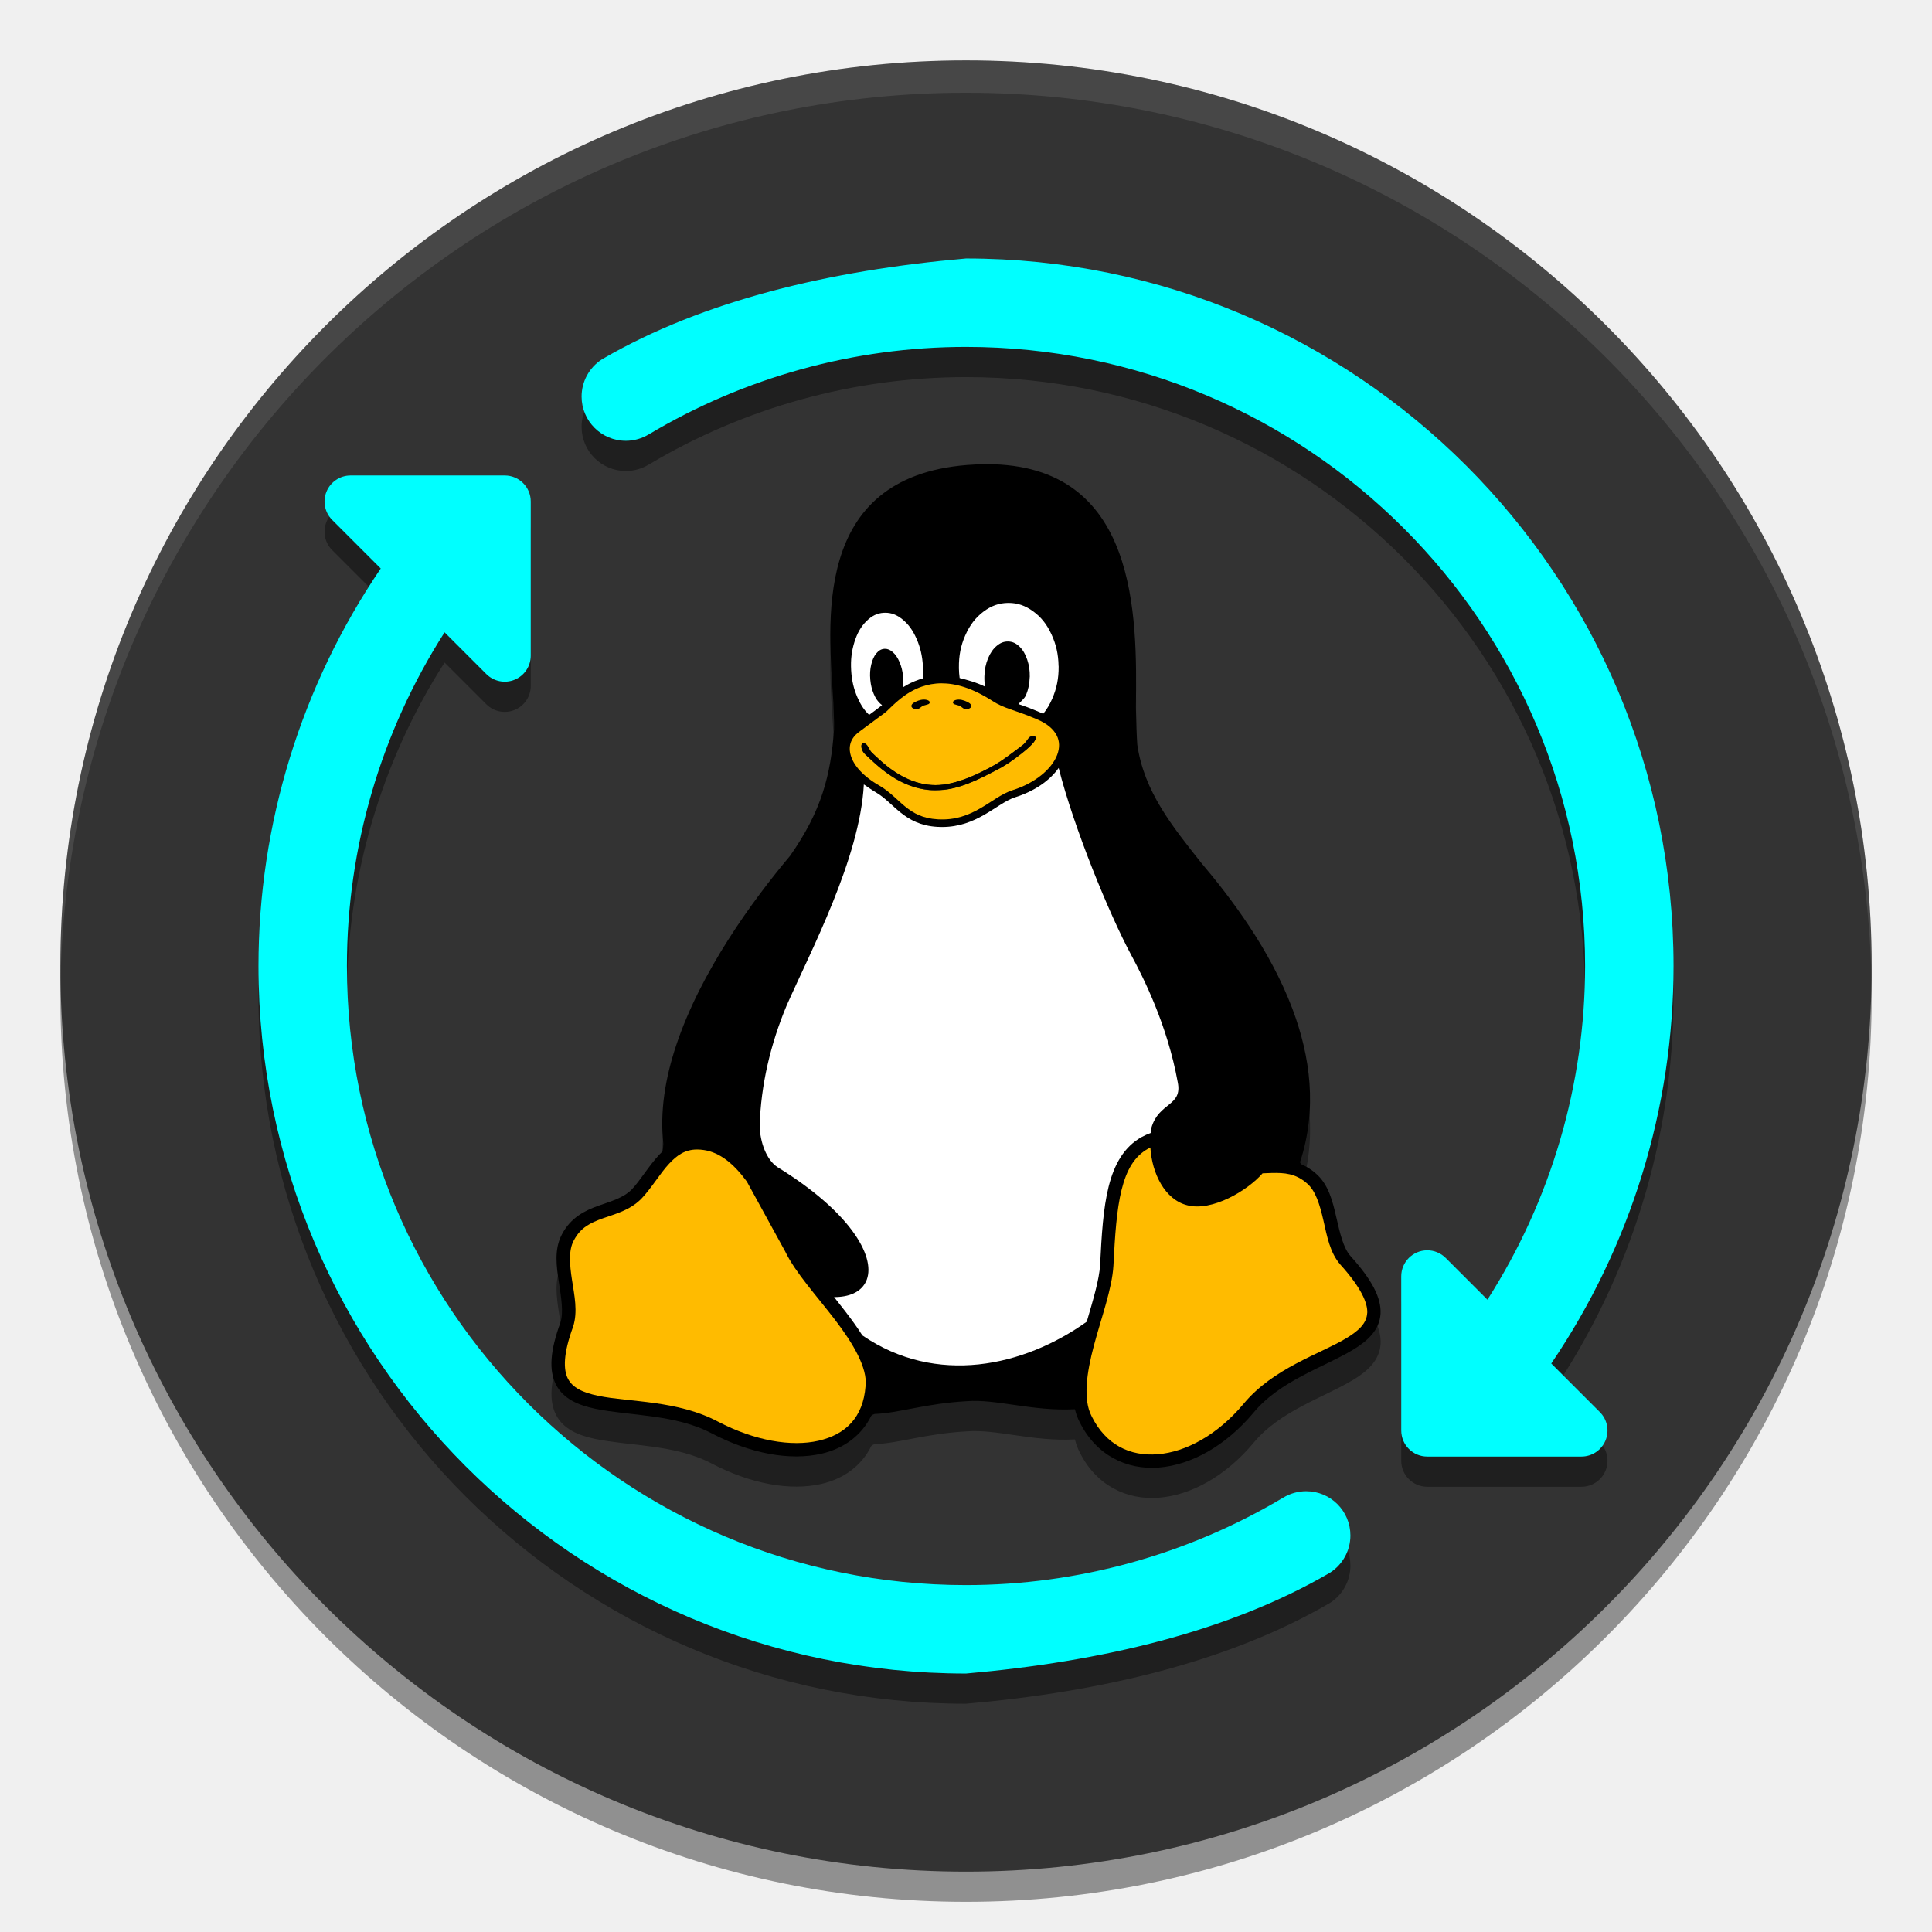
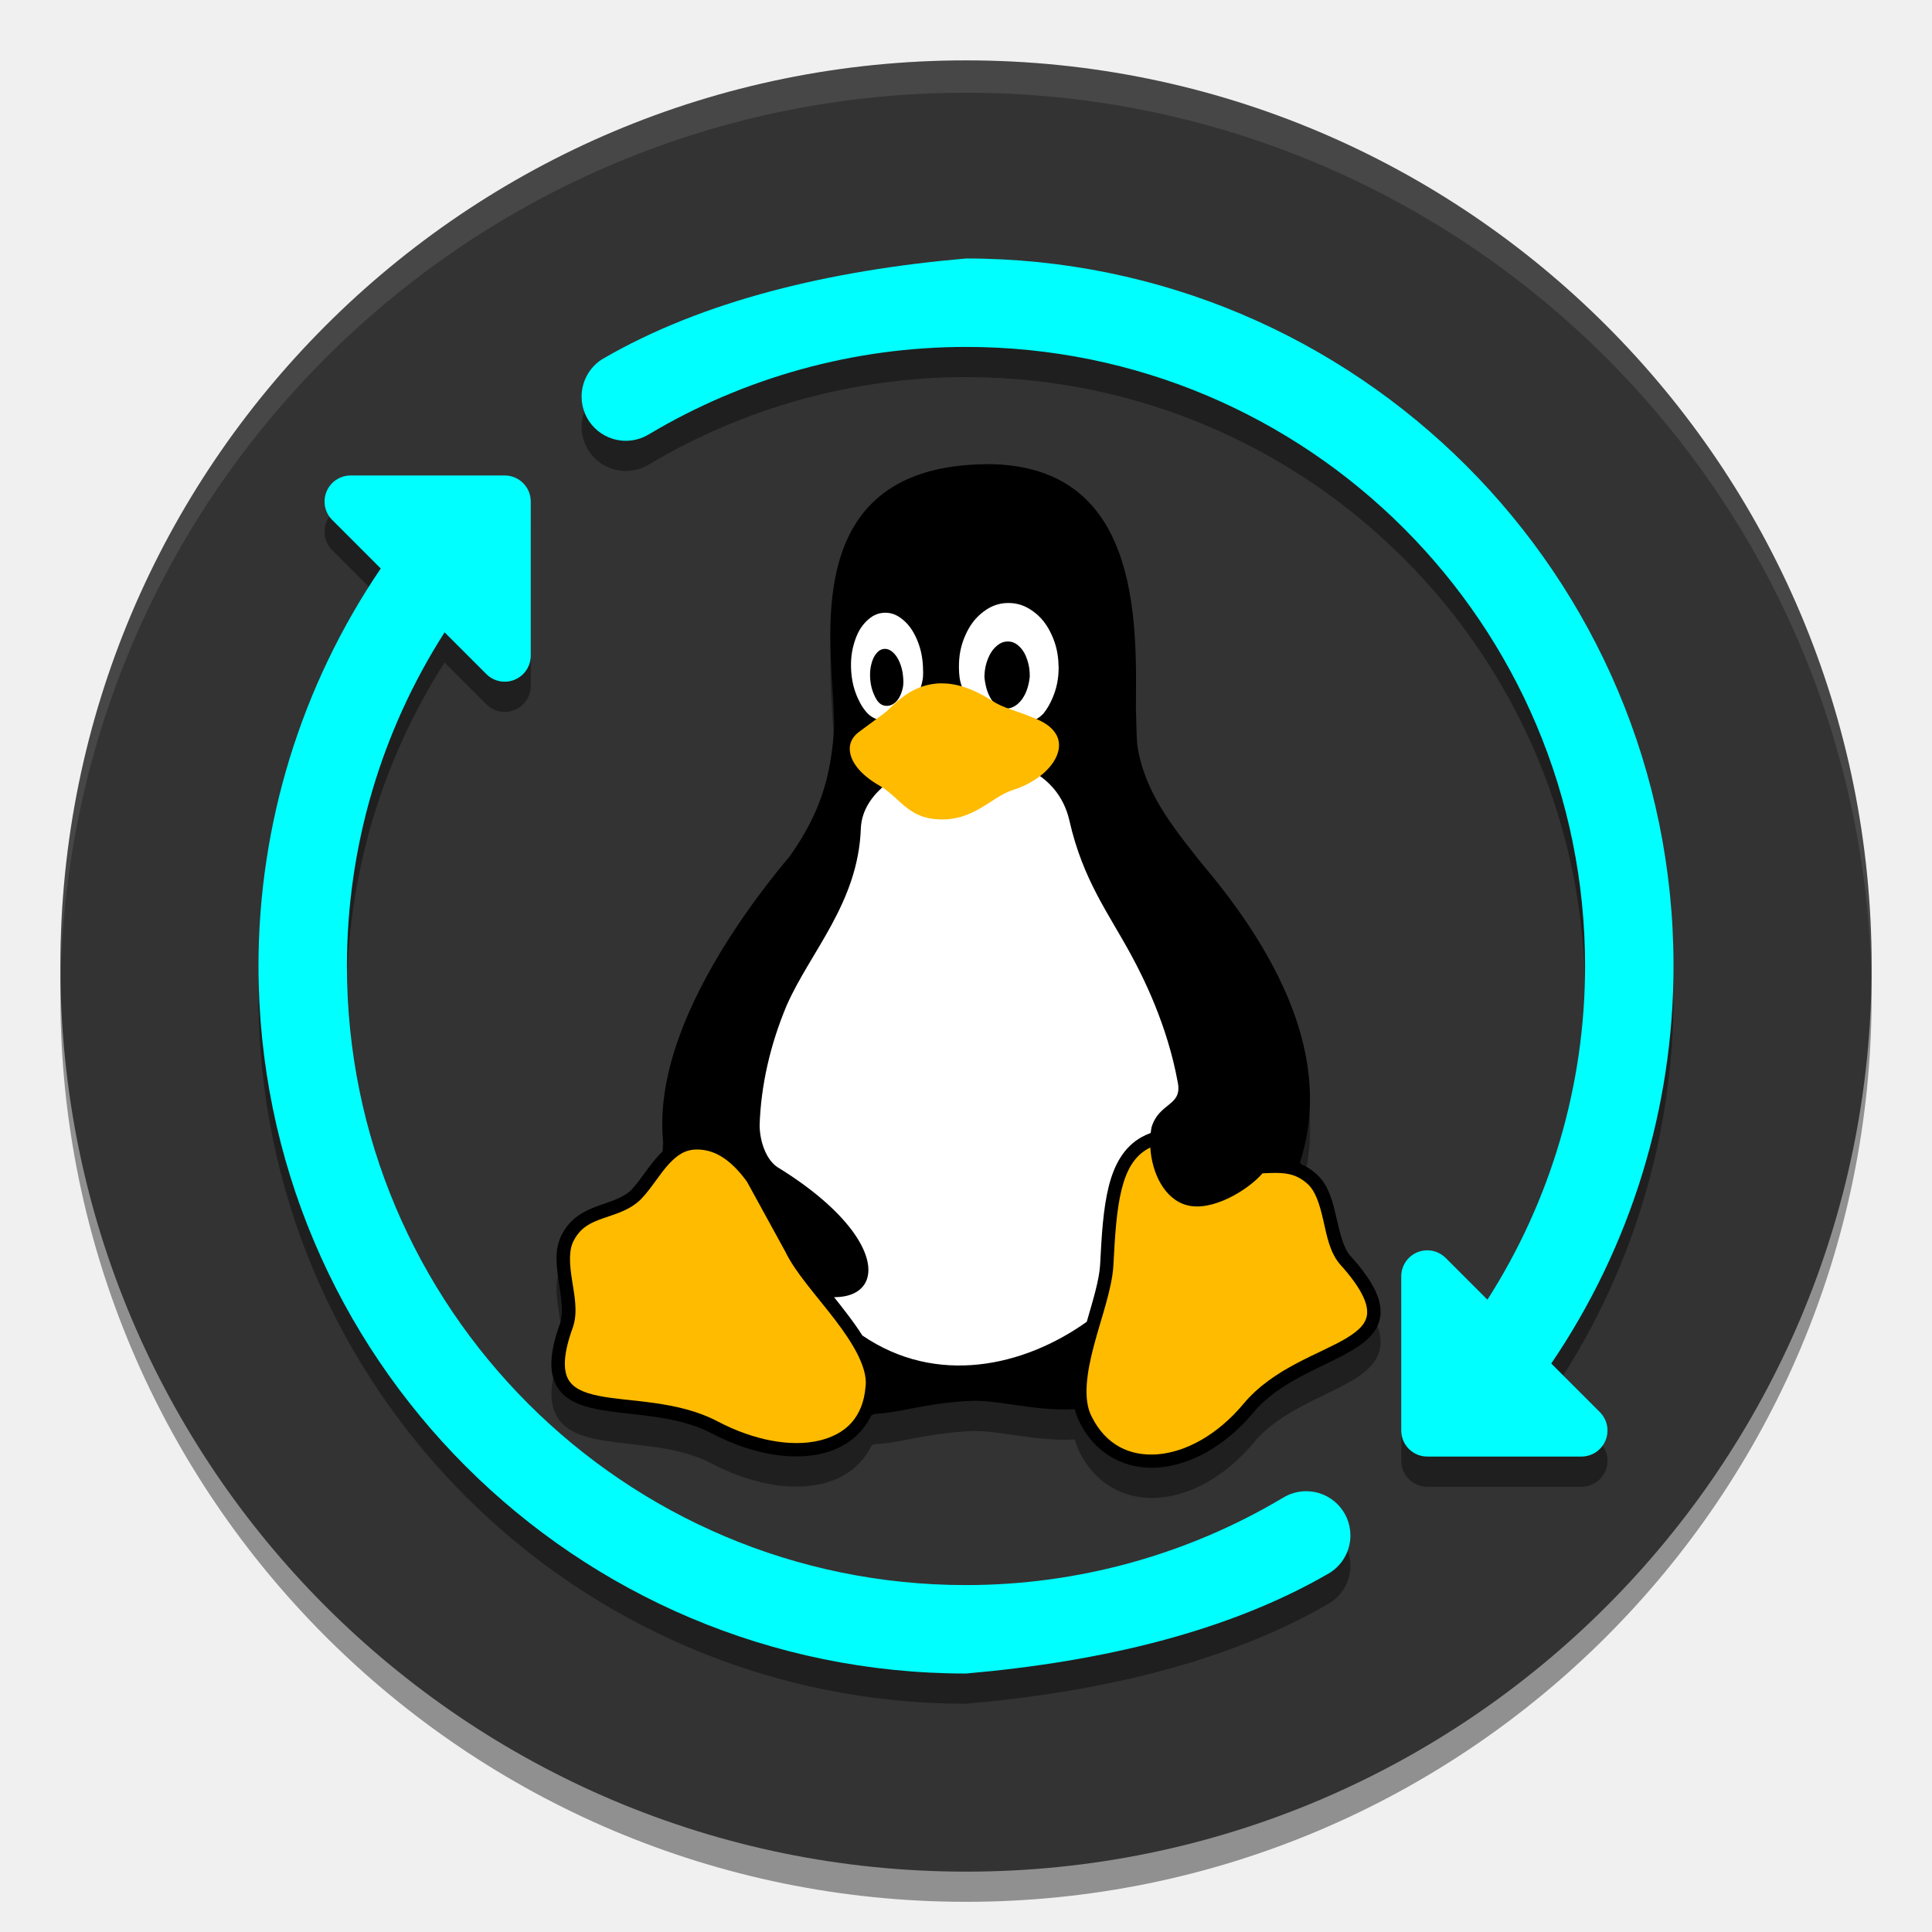
<svg xmlns="http://www.w3.org/2000/svg" id="svg8" version="1.1" viewBox="0 0 67.733 67.733" height="256" width="256">
  <defs id="defs2" />
  <g id="layer2" style="display:inline">
    <g id="layer13" style="display:inline;opacity:0.4">
      <circle cy="34.925" cx="33.867" id="circle1383" style="display:inline;opacity:1;fill:#000000;fill-opacity:1;stroke-width:1.701;paint-order:stroke fill markers" r="31.75" />
    </g>
    <g id="layer10" style="display:inline">
      <circle style="display:inline;opacity:1;fill:#333333;fill-opacity:1;stroke-width:1.701;paint-order:stroke fill markers" id="path1327" cx="33.867" cy="33.867" r="31.75" />
    </g>
    <g style="display:inline;opacity:0.1" id="layer1">
      <path d="M 33.867,2.117 A 31.75,31.75 0 0 0 2.117,33.867 31.75,31.75 0 0 0 2.122,34.43 31.75,31.75 0 0 1 33.867,3.251 31.75,31.75 0 0 1 65.612,34.437 31.75,31.75 0 0 0 65.617,33.867 31.75,31.75 0 0 0 33.867,2.117 Z" style="display:inline;opacity:1;fill:#ffffff;fill-opacity:1;stroke-width:1.701;paint-order:stroke fill markers" id="circle849" />
    </g>
  </g>
  <g id="layer7" style="display:inline">
    <g id="layer12" style="display:inline;opacity:0.4">
      <path id="path1767" style="display:inline;fill:#000000;stroke-width:12.027;paint-order:stroke fill markers" d="M 128 38.25 C 109.957 39.82 93.166 43.836 79.936 51.512 C 79.871 51.55 79.807 51.588 79.742 51.627 C 78.072 52.707 77.064 54.56 77.064 56.549 C 77.065 59.785 79.688 62.408 82.924 62.408 C 82.939 62.408 82.954 62.408 82.969 62.408 C 84.023 62.399 85.055 62.107 85.957 61.561 L 85.957 61.564 C 98.668 53.976 113.196 49.969 128 49.969 C 173.305 49.969 210.031 86.695 210.031 132 C 210.031 147.696 205.524 163.033 197.09 176.213 L 191.561 170.684 A 3.449 3.449 0 0 0 189.094 169.672 A 3.449 3.449 0 0 0 185.67 173.119 L 185.67 193.553 A 3.449 3.449 0 0 0 189.123 197 L 209.549 197 A 3.449 3.449 0 0 0 211.986 191.109 L 205.549 184.672 C 216.088 169.155 221.75 150.811 221.75 132 C 221.75 80.223 179.777 38.25 128 38.25 z M 46.447 67.004 A 3.449 3.449 0 0 0 44.012 72.889 L 50.451 79.328 C 39.912 94.844 34.25 113.189 34.25 132 C 34.25 183.777 76.223 225.75 128 225.75 C 146.043 224.18 162.834 220.164 176.064 212.488 C 176.129 212.45 176.193 212.412 176.258 212.373 C 177.928 211.293 178.936 209.44 178.936 207.451 C 178.935 204.215 176.312 201.592 173.076 201.592 C 173.061 201.592 173.046 201.592 173.031 201.592 C 171.977 201.601 170.945 201.893 170.043 202.439 L 170.043 202.436 C 157.332 210.024 142.804 214.03 128 214.031 C 82.695 214.031 45.969 177.305 45.969 132 C 45.969 116.304 50.476 100.967 58.91 87.787 L 64.443 93.32 A 3.449 3.449 0 0 0 70.328 90.877 L 70.328 70.451 A 3.449 3.449 0 0 0 66.881 67.004 L 46.447 67.004 z " transform="scale(0.2645833)" />
      <path id="path2048" style="display:inline;fill:#000000;fill-opacity:1;stroke-width:0.041" d="m 34.606,17.332 c -0.226,-4.11e-4 -0.462,0.009 -0.707,0.029 -5.483,0.441 -4.844,5.602 -4.681,8.319 3.58e-4,0.006 1.65e-4,0.011 5.16e-4,0.017 0.011,0.274 0.02,0.496 0.024,0.677 6e-6,2.76e-4 -8e-6,7.57e-4 0,0.001 1.9e-5,0.004 -1.3e-5,0.007 0,0.01 0.002,0.097 -2.67e-4,0.165 -5.18e-4,0.244 -0.114,1.6 -0.439,2.863 -1.537,4.427 -0.003,0.005 -0.007,0.009 -0.01,0.014 -1.298,1.544 -3.124,4.041 -3.989,6.64 -0.384,1.154 -0.575,2.328 -0.448,3.449 -0.006,0.128 -0.016,0.217 -0.033,0.271 -0.035,0.034 -0.071,0.067 -0.104,0.102 -0.381,0.407 -0.663,0.9 -0.977,1.232 -0.293,0.293 -0.711,0.404 -1.17,0.568 -0.459,0.165 -0.963,0.408 -1.269,0.995 0,0 -5.17e-4,5.19e-4 -5.17e-4,5.19e-4 -4.1e-4,8.17e-4 -7.7e-4,0.002 -0.002,0.003 -0.144,0.269 -0.191,0.559 -0.191,0.853 0,0.272 0.04,0.548 0.081,0.813 0.085,0.552 0.17,1.074 0.057,1.428 -0.363,0.994 -0.41,1.681 -0.155,2.18 0.257,0.5 0.784,0.72 1.38,0.844 1.192,0.249 2.806,0.187 4.078,0.861 l 0.012,-0.022 c 2.03e-4,9.3e-5 3.13e-4,4.26e-4 5.17e-4,5.19e-4 l -0.011,0.022 c 1.362,0.712 2.743,0.965 3.844,0.713 0.777,-0.177 1.409,-0.634 1.75,-1.332 0.03,-0.027 0.067,-0.048 0.115,-0.062 0.839,-0.026 1.771,-0.367 3.236,-0.448 1.023,-0.083 2.301,0.361 3.769,0.283 l 0.018,0.001 c 0.039,0.16 0.094,0.313 0.171,0.459 8.63e-4,0.001 0.002,0.003 0.003,0.004 0.572,1.144 1.635,1.668 2.768,1.579 1.135,-0.089 2.341,-0.758 3.317,-1.919 l -0.022,-0.019 c 3.36e-4,-3.55e-4 7.01e-4,-6.78e-4 0.001,-10e-4 l 0.022,0.018 c 0.929,-1.127 2.472,-1.594 3.496,-2.211 0.512,-0.308 0.926,-0.695 0.959,-1.256 0.032,-0.561 -0.298,-1.189 -1.055,-2.03 -4.1e-4,-4.1e-4 -0.001,-6.96e-4 -0.001,-0.001 -0.249,-0.281 -0.368,-0.802 -0.495,-1.357 -0.127,-0.555 -0.269,-1.152 -0.725,-1.54 -8.63e-4,-8.6e-4 -0.002,-0.002 -0.003,-0.003 -0.09,-0.079 -0.183,-0.145 -0.276,-0.201 -0.069,-0.041 -0.138,-0.074 -0.207,-0.104 -0.007,-0.006 -0.016,-0.013 -0.022,-0.019 -0.004,-0.005 -0.012,-0.01 -0.015,-0.014 -0.011,-0.013 -0.014,-0.027 -0.019,-0.04 -0.001,-0.004 -0.003,-0.008 -0.004,-0.011 0.611,-1.859 0.363,-3.709 -0.27,-5.382 -0.784,-2.073 -2.153,-3.879 -3.198,-5.115 -1.012,-1.276 -2.002,-2.497 -2.238,-4.141 -0.019,-0.262 -0.034,-0.695 -0.049,-1.297 0.045,-3.235 0.079,-8.527 -5.217,-8.534 z" />
    </g>
    <path id="path830" style="display:inline;fill:#00ffff;stroke-width:12.027;paint-order:stroke fill markers" d="M 46.447 63.004 A 3.449 3.449 0 0 0 44.012 68.889 L 50.451 75.328 C 39.912 90.844 34.25 109.189 34.25 128 C 34.25 179.777 76.223 221.75 128 221.75 C 146.043 220.18 162.834 216.164 176.064 208.488 C 176.129 208.45 176.193 208.412 176.258 208.373 C 177.928 207.293 178.936 205.44 178.936 203.451 C 178.935 200.215 176.312 197.592 173.076 197.592 C 173.061 197.592 173.046 197.592 173.031 197.592 C 171.977 197.601 170.945 197.893 170.043 198.439 L 170.043 198.436 C 157.332 206.024 142.804 210.03 128 210.031 C 82.695 210.031 45.969 173.305 45.969 128 C 45.969 112.304 50.476 96.967 58.91 83.787 L 64.443 89.32 A 3.449 3.449 0 0 0 70.328 86.877 L 70.328 66.451 A 3.449 3.449 0 0 0 66.881 63.004 L 46.447 63.004 z " transform="scale(0.2645833)" />
    <path id="path956" d="" style="fill:#ffbb00;fill-opacity:1;stroke-width:0.001" />
    <path id="path958" d="" style="fill:#ffbb00;fill-opacity:1;stroke-width:0" />
    <path id="path960" d="" style="fill:#ffbb00;fill-opacity:1;stroke-width:0" />
    <path id="path962" d="" style="fill:#ffbb00;fill-opacity:1;stroke-width:0" />
    <path id="path964" d="" style="fill:#ffbb00;fill-opacity:1;stroke-width:0" />
    <path id="path966" d="" style="fill:#ffbb00;fill-opacity:1;stroke-width:0.001" />
    <path id="path968" d="" style="fill:#ffbb00;fill-opacity:1;stroke-width:0.001" />
    <path id="path1645" style="display:inline;fill:#00ffff;stroke-width:12.027;paint-order:stroke fill markers" d="M 128 34.25 C 109.957 35.82 93.166 39.836 79.936 47.512 C 79.871 47.55 79.807 47.588 79.742 47.627 C 78.072 48.707 77.064 50.56 77.064 52.549 C 77.065 55.785 79.688 58.408 82.924 58.408 C 82.939 58.408 82.954 58.408 82.969 58.408 C 84.023 58.399 85.055 58.107 85.957 57.561 L 85.957 57.564 C 98.668 49.976 113.196 45.969 128 45.969 C 173.305 45.969 210.031 82.695 210.031 128 C 210.031 143.696 205.524 159.033 197.09 172.213 L 191.561 166.684 A 3.449 3.449 0 0 0 189.094 165.672 A 3.449 3.449 0 0 0 185.67 169.119 L 185.67 189.553 A 3.449 3.449 0 0 0 189.123 193 L 209.549 193 A 3.449 3.449 0 0 0 211.986 187.109 L 205.549 180.672 C 216.088 165.155 221.75 146.811 221.75 128 C 221.75 76.223 179.777 34.25 128 34.25 z " transform="scale(0.2645833)" />
-     <g id="layer7-3" style="display:inline;opacity:1" transform="matrix(0.5936964,0,0,0.5936964,13.76029,13.76015)">
-       <path id="path956-5" d="" style="fill:#ffbb00;fill-opacity:1;stroke-width:0.001" />
-       <path id="path958-6" d="" style="fill:#ffbb00;fill-opacity:1;stroke-width:0" />
-       <path id="path960-2" d="" style="fill:#ffbb00;fill-opacity:1;stroke-width:0" />
-       <path id="path962-9" d="" style="fill:#ffbb00;fill-opacity:1;stroke-width:0" />
-       <path id="path964-1" d="" style="fill:#ffbb00;fill-opacity:1;stroke-width:0" />
-       <path id="path966-2" d="" style="fill:#ffbb00;fill-opacity:1;stroke-width:0.001" />
-       <path id="path968-7" d="" style="fill:#ffbb00;fill-opacity:1;stroke-width:0.001" />
-       <g id="g871-0" transform="matrix(1.684356,0,0,1.684355,-23.17695,-23.17683)">
-         <path id="path970-9" style="fill:#000000;fill-opacity:1;stroke-width:0.155" d="m 130.793,61.506 c -0.854,-0.002 -1.745,0.035 -2.674,0.109 -20.723,1.668 -18.307,21.174 -17.693,31.443 10e-4,0.023 6.2e-4,0.042 0.002,0.064 0.042,1.037 0.074,1.873 0.09,2.559 2e-5,10e-4 -3e-5,0.003 0,0.004 7e-5,0.013 -5e-5,0.026 0,0.039 0.008,0.365 -10e-4,0.624 -0.002,0.924 -0.431,6.046 -1.661,10.821 -5.811,16.73 -0.013,0.018 -0.026,0.035 -0.039,0.053 -4.906,5.837 -11.807,15.274 -15.076,25.098 -1.451,4.361 -2.173,8.799 -1.693,13.035 -0.021,0.483 -0.059,0.821 -0.123,1.023 -0.133,0.127 -0.267,0.253 -0.393,0.385 -1.44,1.539 -2.505,3.402 -3.691,4.656 -1.108,1.107 -2.687,1.527 -4.424,2.148 -1.736,0.623 -3.64,1.542 -4.797,3.762 0,0 -0.002,0.002 -0.002,0.002 -0.002,0.003 -0.003,0.007 -0.006,0.01 -0.544,1.015 -0.721,2.111 -0.721,3.223 0,1.028 0.151,2.071 0.305,3.074 0.319,2.087 0.644,4.06 0.215,5.396 -1.374,3.756 -1.551,6.353 -0.584,8.238 0.971,1.888 2.962,2.72 5.215,3.191 4.505,0.939 10.607,0.707 15.414,3.256 l 0.045,-0.084 c 7.68e-4,3.5e-4 0.001,0.002 0.002,0.002 l -0.043,0.084 c 5.147,2.691 10.367,3.646 14.529,2.695 2.938,-0.669 5.326,-2.396 6.613,-5.035 0.114,-0.103 0.253,-0.182 0.436,-0.234 3.172,-0.098 6.694,-1.389 12.232,-1.693 3.868,-0.312 8.695,1.363 14.246,1.07 l 0.068,0.004 c 0.146,0.603 0.357,1.184 0.645,1.736 0.003,0.005 0.006,0.011 0.01,0.016 2.163,4.325 6.179,6.305 10.463,5.967 4.288,-0.338 8.848,-2.866 12.535,-7.252 l -0.084,-0.072 c 10e-4,-0.001 0.003,-0.003 0.004,-0.004 l 0.084,0.068 c 3.513,-4.26 9.345,-6.026 13.213,-8.357 1.933,-1.166 3.501,-2.625 3.623,-4.746 0.121,-2.119 -1.124,-4.495 -3.986,-7.672 -0.002,-0.002 -0.004,-0.003 -0.004,-0.004 -0.941,-1.062 -1.389,-3.031 -1.871,-5.129 -0.481,-2.096 -1.017,-4.355 -2.738,-5.82 -0.003,-0.003 -0.009,-0.006 -0.012,-0.01 -0.341,-0.298 -0.691,-0.548 -1.043,-0.758 -0.259,-0.153 -0.521,-0.28 -0.783,-0.393 -0.025,-0.024 -0.06,-0.049 -0.082,-0.072 -0.017,-0.018 -0.045,-0.037 -0.059,-0.055 -0.04,-0.051 -0.053,-0.102 -0.07,-0.152 -0.004,-0.014 -0.009,-0.029 -0.016,-0.043 2.308,-7.027 1.371,-14.019 -1.021,-20.342 -2.963,-7.835 -8.136,-14.662 -12.088,-19.332 -3.823,-4.823 -7.567,-9.436 -8.459,-15.65 -0.073,-0.99 -0.128,-2.626 -0.184,-4.9 0.17,-12.225 0.298,-32.228 -19.717,-32.256 z" transform="scale(0.2645833)" />
-         <path d="m 47.932,46.035 c -0.02,0.346 -0.27,0.603 -0.733,0.882 -0.925,0.558 -2.566,1.044 -3.613,2.313 -0.91,1.082 -2.019,1.677 -2.996,1.754 -0.977,0.077 -1.819,-0.328 -2.316,-1.325 l -8.62e-4,-0.002 -0.001,-0.003 c -0.309,-0.587 -0.18,-1.512 0.08,-2.488 0.26,-0.976 0.633,-1.978 0.683,-2.793 v -0.003 c 0.052,-1.043 0.111,-1.955 0.286,-2.658 0.176,-0.703 0.452,-1.179 0.941,-1.447 0.023,-0.012 0.045,-0.024 0.068,-0.035 0.055,0.904 0.503,1.826 1.294,2.025 0.866,0.228 2.113,-0.514 2.64,-1.12 0.105,-0.004 0.208,-0.009 0.308,-0.012 0.462,-0.011 0.849,0.016 1.246,0.362 l 0.001,0.001 0.001,8.61e-4 c 0.304,0.258 0.449,0.745 0.575,1.291 0.126,0.546 0.226,1.14 0.602,1.564 l 4.11e-4,4.1e-4 4.1e-4,8.62e-4 c 0.724,0.803 0.956,1.345 0.936,1.692 z" id="path972-3" style="fill:#ffbb00;fill-opacity:1;stroke-width:0.041" />
-         <path d="m 30.345,48.594 -4.11e-4,0.003 v 0.003 c -0.084,1.097 -0.702,1.694 -1.652,1.911 -0.949,0.217 -2.237,8.61e-4 -3.522,-0.671 -4.1e-4,0 -8.21e-4,-4.11e-4 -0.001,-4.11e-4 -1.423,-0.754 -3.115,-0.678 -4.2,-0.905 -0.543,-0.113 -0.897,-0.284 -1.06,-0.601 -0.162,-0.317 -0.166,-0.87 0.179,-1.812 l 0.002,-0.004 0.001,-0.004 c 0.171,-0.527 0.044,-1.104 -0.039,-1.645 -0.083,-0.541 -0.123,-1.034 0.062,-1.377 l 0.002,-0.003 c 0.237,-0.456 0.584,-0.619 1.014,-0.774 0.431,-0.155 0.942,-0.276 1.345,-0.68 l 0.003,-0.002 0.002,-0.002 c 0.373,-0.393 0.653,-0.887 0.981,-1.237 0.276,-0.295 0.553,-0.491 0.971,-0.494 0.005,4.51e-4 0.009,4.51e-4 0.014,0 0.073,4.51e-4 0.151,0.007 0.233,0.019 0.554,0.084 1.037,0.471 1.502,1.102 l 1.343,2.448 4.1e-4,0.001 8.2e-4,8.2e-4 c 0.357,0.746 1.112,1.567 1.752,2.404 0.639,0.837 1.134,1.677 1.07,2.32 z" id="path974-6" style="fill:#ffbb00;fill-opacity:1;stroke-width:0.041" />
-         <path d="m 37.043,25.777 c -0.108,-0.211 -0.328,-0.412 -0.703,-0.566 l -8.2e-4,-4.1e-4 -0.001,-4.1e-4 c -0.78,-0.334 -1.118,-0.358 -1.553,-0.641 -0.708,-0.455 -1.294,-0.615 -1.78,-0.613 -0.255,8.21e-4 -0.482,0.046 -0.686,0.116 -0.593,0.204 -0.986,0.629 -1.233,0.863 l -4.1e-4,4.1e-4 c 0,4.1e-4 -4.1e-4,4.1e-4 -4.1e-4,8.2e-4 -0.048,0.046 -0.111,0.088 -0.262,0.199 -0.152,0.111 -0.38,0.279 -0.708,0.525 -0.292,0.219 -0.386,0.503 -0.285,0.837 0.1,0.333 0.422,0.718 1.01,1.051 l 8.2e-4,8.21e-4 0.001,4.1e-4 c 0.365,0.215 0.614,0.504 0.901,0.734 0.143,0.115 0.294,0.217 0.475,0.295 0.181,0.078 0.393,0.13 0.658,0.146 0.622,0.036 1.08,-0.151 1.484,-0.382 0.405,-0.231 0.748,-0.514 1.141,-0.641 l 8.2e-4,-4.11e-4 8.62e-4,-4.1e-4 c 0.806,-0.252 1.382,-0.759 1.562,-1.241 0.09,-0.241 0.087,-0.47 -0.02,-0.681 z" id="path976-0" style="fill:#ffbb00;fill-opacity:1;stroke-width:0.041" />
-         <path d="m 34.997,26.968 c -0.642,0.334 -1.391,0.74 -2.188,0.74 -0.797,0 -1.427,-0.368 -1.879,-0.727 -0.226,-0.179 -0.41,-0.358 -0.549,-0.487 -0.241,-0.19 -0.212,-0.456 -0.113,-0.448 0.166,0.021 0.191,0.239 0.295,0.336 0.141,0.132 0.318,0.303 0.532,0.473 0.428,0.339 0.999,0.669 1.714,0.669 0.714,0 1.547,-0.419 2.055,-0.704 0.288,-0.162 0.655,-0.451 0.954,-0.671 0.229,-0.168 0.221,-0.37 0.41,-0.348 0.189,0.022 0.049,0.224 -0.216,0.455 -0.265,0.231 -0.679,0.538 -1.015,0.713 z" id="path978-6" style="fill:#202020;fill-opacity:1;stroke-width:0.041" />
-         <path d="m 40.368,39.53 c -0.011,0.063 -0.021,0.127 -0.028,0.192 -0.101,0.035 -0.202,0.08 -0.304,0.135 -0.632,0.346 -0.977,0.974 -1.169,1.744 -0.192,0.77 -0.247,1.699 -0.299,2.745 v 8.21e-4 c -0.032,0.525 -0.249,1.237 -0.468,1.99 -2.206,1.574 -5.268,2.256 -7.867,0.481 -0.176,-0.279 -0.378,-0.555 -0.586,-0.827 -0.133,-0.174 -0.269,-0.347 -0.405,-0.517 0.267,4.1e-4 0.493,-0.044 0.677,-0.126 0.228,-0.104 0.388,-0.269 0.468,-0.483 0.158,-0.426 -8.2e-4,-1.028 -0.508,-1.715 -0.507,-0.687 -1.367,-1.461 -2.629,-2.236 v -4.1e-4 c -0.379,-0.257 -0.605,-0.867 -0.617,-1.444 0.04,-1.421 0.379,-2.87 0.949,-4.226 0.83,-1.881 2.565,-5.143 2.703,-7.743 0.071,0.052 0.315,0.217 0.424,0.279 4.1e-4,4.1e-4 4.1e-4,4.1e-4 8.21e-4,4.1e-4 0.318,0.187 0.557,0.461 0.867,0.71 0.311,0.249 0.698,0.465 1.284,0.499 0.056,0.003 0.111,0.005 0.165,0.005 0.604,0 1.075,-0.197 1.467,-0.421 0.426,-0.244 0.767,-0.514 1.089,-0.619 4.1e-4,-4.11e-4 8.2e-4,-4.11e-4 0.001,-4.11e-4 0.682,-0.213 1.224,-0.591 1.532,-1.03 0.53,2.089 1.762,5.106 2.554,6.578 0.421,0.781 1.259,2.441 1.621,4.44 0.173,0.845 -0.662,0.699 -0.921,1.589 z" id="path980-2" style="fill:#ffffff;stroke-width:0.041" />
-         <path d="m 37.114,23.371 c 0.003,0.414 -0.068,0.766 -0.225,1.126 -0.089,0.205 -0.192,0.377 -0.316,0.527 -0.042,-0.02 -0.085,-0.039 -0.13,-0.058 -0.156,-0.067 -0.295,-0.122 -0.418,-0.169 -0.124,-0.047 -0.221,-0.079 -0.32,-0.113 0.072,-0.087 0.215,-0.19 0.267,-0.32 0.08,-0.195 0.12,-0.385 0.127,-0.612 0,-0.009 0.003,-0.017 0.003,-0.027 0.004,-0.217 -0.024,-0.403 -0.088,-0.594 -0.066,-0.2 -0.151,-0.343 -0.273,-0.463 -0.123,-0.119 -0.245,-0.174 -0.392,-0.178 -0.007,-4.1e-4 -0.014,-4.1e-4 -0.021,-4.1e-4 -0.138,4.1e-4 -0.258,0.048 -0.382,0.151 -0.13,0.109 -0.226,0.248 -0.307,0.441 -0.08,0.194 -0.119,0.386 -0.127,0.614 -0.001,0.009 -0.001,0.017 -0.001,0.026 -0.003,0.126 0.005,0.24 0.025,0.352 -0.282,-0.141 -0.643,-0.243 -0.893,-0.303 -0.014,-0.108 -0.023,-0.219 -0.025,-0.336 v -0.032 c -0.004,-0.413 0.063,-0.767 0.222,-1.126 0.159,-0.36 0.355,-0.618 0.632,-0.829 0.277,-0.21 0.549,-0.306 0.871,-0.31 h 0.015 c 0.315,0 0.585,0.093 0.861,0.293 0.281,0.204 0.484,0.459 0.647,0.816 0.16,0.348 0.237,0.688 0.245,1.091 -4.1e-5,0.011 -4.1e-5,0.02 0.003,0.03 z" id="path982-6" style="fill:#ffffff;stroke-width:0.041" />
-         <path d="m 32.353,23.783 c -0.041,0.012 -0.082,0.025 -0.121,0.038 -0.226,0.078 -0.405,0.164 -0.578,0.278 0.017,-0.12 0.019,-0.241 0.006,-0.377 -0.001,-0.007 -0.001,-0.014 -0.001,-0.021 -0.018,-0.18 -0.056,-0.331 -0.12,-0.484 -0.068,-0.159 -0.144,-0.271 -0.243,-0.357 -0.09,-0.078 -0.176,-0.114 -0.27,-0.113 -0.009,0 -0.019,4.1e-4 -0.029,0.001 -0.106,0.009 -0.194,0.061 -0.277,0.162 -0.083,0.101 -0.137,0.226 -0.177,0.393 -0.039,0.166 -0.05,0.329 -0.033,0.517 0,0.007 0.002,0.014 0.002,0.021 0.018,0.182 0.055,0.333 0.119,0.485 0.066,0.157 0.144,0.269 0.243,0.355 0.017,0.014 0.033,0.027 0.05,0.039 -0.103,0.08 -0.173,0.137 -0.258,0.199 -0.055,0.04 -0.119,0.087 -0.195,0.143 C 30.306,24.91 30.178,24.716 30.065,24.461 29.932,24.159 29.861,23.856 29.84,23.499 v -0.003 c -0.02,-0.357 0.015,-0.664 0.113,-0.981 0.098,-0.317 0.23,-0.547 0.42,-0.736 0.19,-0.189 0.382,-0.284 0.614,-0.296 0.018,-8.21e-4 0.036,-0.001 0.053,-0.001 0.21,4.1e-4 0.397,0.07 0.59,0.225 0.21,0.168 0.369,0.382 0.502,0.685 0.133,0.302 0.204,0.605 0.224,0.961 v 0.003 c 0.009,0.15 0.008,0.291 -0.004,0.427 z" id="path984-1" style="fill:#ffffff;stroke-width:0.041" />
-         <path style="fill:#000000;fill-opacity:1;stroke-width:0.003" d="m 33.838,24.86 c -0.044,-0.009 -0.059,-0.017 -0.119,-0.064 -0.04,-0.031 -0.065,-0.048 -0.086,-0.056 -0.007,-0.003 -0.042,-0.013 -0.078,-0.021 -0.088,-0.022 -0.116,-0.034 -0.134,-0.057 -0.016,-0.021 -0.019,-0.037 -0.011,-0.056 0.03,-0.066 0.166,-0.097 0.304,-0.069 0.06,0.012 0.132,0.037 0.197,0.069 0.107,0.052 0.154,0.111 0.136,0.171 -0.008,0.026 -0.038,0.052 -0.078,0.068 -0.042,0.016 -0.099,0.022 -0.133,0.015 z" id="path1132-8" />
-         <path style="fill:#000000;fill-opacity:1;stroke-width:0.007" d="m 32.568,27.693 c -0.446,-0.041 -0.911,-0.215 -1.341,-0.502 -0.24,-0.16 -0.419,-0.306 -0.751,-0.614 -0.192,-0.178 -0.225,-0.218 -0.257,-0.309 -0.03,-0.084 -0.022,-0.173 0.017,-0.208 0.032,-0.029 0.113,0.007 0.162,0.071 0.015,0.019 0.045,0.068 0.067,0.109 0.022,0.04 0.05,0.087 0.062,0.103 0.022,0.03 0.242,0.238 0.375,0.355 0.587,0.513 1.143,0.776 1.744,0.823 0.393,0.031 0.853,-0.064 1.387,-0.286 0.169,-0.07 0.256,-0.111 0.484,-0.226 0.314,-0.158 0.474,-0.253 0.711,-0.419 0.188,-0.132 0.616,-0.454 0.666,-0.501 0.029,-0.028 0.079,-0.085 0.11,-0.128 0.062,-0.084 0.093,-0.114 0.148,-0.141 0.044,-0.022 0.079,-0.023 0.12,-0.002 0.043,0.022 0.05,0.045 0.029,0.1 -0.048,0.126 -0.279,0.346 -0.668,0.636 -0.159,0.119 -0.323,0.229 -0.47,0.316 -0.195,0.116 -0.693,0.37 -0.94,0.48 -0.449,0.199 -0.826,0.31 -1.146,0.337 -0.128,0.011 -0.424,0.015 -0.508,0.007 z" id="path1134-7" />
-         <path style="fill:#000000;fill-opacity:1;stroke-width:0.003" d="m 32.165,24.859 c 0.044,-0.009 0.059,-0.017 0.119,-0.064 0.04,-0.031 0.065,-0.048 0.086,-0.056 0.007,-0.003 0.042,-0.013 0.078,-0.021 0.088,-0.022 0.116,-0.034 0.134,-0.057 0.016,-0.021 0.019,-0.037 0.011,-0.056 -0.03,-0.066 -0.166,-0.097 -0.304,-0.069 -0.06,0.012 -0.132,0.037 -0.197,0.069 -0.107,0.052 -0.154,0.111 -0.136,0.171 0.008,0.026 0.038,0.052 0.078,0.068 0.042,0.016 0.099,0.022 0.133,0.015 z" id="path2046-9" />
+     <g id="layer7-35" style="display:inline" transform="matrix(0.5936964,0,0,0.5936964,13.76029,13.76015)">
+       <path id="path956-6" d="" style="fill:#ffbb00;fill-opacity:1;stroke-width:0.001" />
+       <path id="path958-2" d="" style="fill:#ffbb00;fill-opacity:1;stroke-width:0" />
+       <path id="path960-9" d="" style="fill:#ffbb00;fill-opacity:1;stroke-width:0" />
+       <path id="path962-1" d="" style="fill:#ffbb00;fill-opacity:1;stroke-width:0" />
+       <path id="path964-2" d="" style="fill:#ffbb00;fill-opacity:1;stroke-width:0" />
+       <path id="path966-7" d="" style="fill:#ffbb00;fill-opacity:1;stroke-width:0.001" />
+       <path id="path968-0" d="" style="fill:#ffbb00;fill-opacity:1;stroke-width:0.001" />
+       <g id="g1013" transform="matrix(4.082545,0,0,4.082545,-29.9819,33.6899)">
+         <path id="path970-3" style="fill:#000000;fill-opacity:1;stroke-width:0.017" d="m 15.944,-7.215 c -0.093,-1.747e-4 -0.191,0.004 -0.292,0.012 -2.262,0.182 -1.998,2.311 -1.931,3.432 1.08e-4,0.002 6.7e-5,0.005 2.18e-4,0.007 0.005,0.113 0.008,0.204 0.01,0.279 3e-6,1.093e-4 -2e-6,3.167e-4 0,4.259e-4 10e-6,0.001 -4e-6,0.003 0,0.004 8.74e-4,0.04 -1.08e-4,0.068 -2.16e-4,0.101 -0.047,0.66 -0.181,1.181 -0.634,1.826 -0.001,0.002 -0.003,0.004 -0.004,0.006 -0.536,0.637 -1.289,1.667 -1.646,2.74 -0.158,0.476 -0.237,0.961 -0.185,1.423 -0.002,0.053 -0.006,0.09 -0.013,0.112 -0.014,0.014 -0.029,0.028 -0.043,0.042 C 11.048,2.937 10.932,3.141 10.802,3.278 10.681,3.398 10.509,3.444 10.32,3.512 10.13,3.58 9.922,3.68 9.796,3.923 c 0,0 -2.184e-4,2.184e-4 -2.184e-4,2.184e-4 -1.637e-4,3.275e-4 -3.167e-4,7.641e-4 -6.441e-4,0.001 -0.059,0.111 -0.079,0.23 -0.079,0.352 0,0.112 0.017,0.226 0.033,0.336 0.035,0.228 0.07,0.443 0.023,0.589 -0.15,0.41 -0.169,0.693 -0.064,0.899 0.106,0.206 0.323,0.297 0.569,0.348 0.492,0.103 1.158,0.077 1.683,0.355 l 0.005,-0.009 c 8.4e-5,3.82e-5 1.32e-4,2.182e-4 2.19e-4,2.182e-4 l -0.005,0.009 c 0.562,0.294 1.132,0.398 1.586,0.294 0.321,-0.073 0.581,-0.262 0.722,-0.55 0.012,-0.011 0.028,-0.02 0.048,-0.026 0.346,-0.011 0.731,-0.152 1.335,-0.185 0.422,-0.034 0.949,0.149 1.555,0.117 l 0.007,4.366e-4 c 0.016,0.066 0.039,0.129 0.07,0.19 3.27e-4,5.458e-4 6.55e-4,0.001 0.001,0.002 0.236,0.472 0.675,0.688 1.142,0.651 0.468,-0.037 0.966,-0.313 1.368,-0.792 l -0.009,-0.008 c 1.08e-4,-1.09e-4 3.26e-4,-3.275e-4 4.34e-4,-4.367e-4 l 0.009,0.007 C 20.181,6.04 20.817,5.848 21.239,5.593 21.45,5.466 21.622,5.306 21.635,5.075 21.648,4.844 21.512,4.584 21.2,4.237 21.2,4.237 21.199,4.237 21.199,4.237 21.097,4.121 21.048,3.906 20.995,3.677 20.943,3.448 20.884,3.202 20.696,3.042 c -3.26e-4,-3.274e-4 -9.82e-4,-6.549e-4 -0.001,-0.001 -0.037,-0.032 -0.075,-0.06 -0.114,-0.083 -0.028,-0.017 -0.057,-0.031 -0.086,-0.043 -0.003,-0.003 -0.006,-0.005 -0.009,-0.008 -0.002,-0.002 -0.005,-0.004 -0.006,-0.006 -0.004,-0.006 -0.006,-0.011 -0.008,-0.017 -4.37e-4,-0.002 -9.84e-4,-0.003 -0.002,-0.005 0.252,-0.767 0.15,-1.53 -0.112,-2.221 -0.323,-0.855 -0.888,-1.601 -1.319,-2.11 -0.417,-0.526 -0.826,-1.03 -0.923,-1.708 -0.008,-0.108 -0.014,-0.287 -0.02,-0.535 0.018,-1.334 0.033,-3.518 -2.152,-3.521 z" />
+         <path d="m 21.442,5.064 c -0.008,0.143 -0.112,0.249 -0.303,0.364 -0.382,0.23 -1.059,0.431 -1.491,0.954 -0.375,0.447 -0.833,0.692 -1.236,0.724 -0.403,0.032 -0.751,-0.135 -0.956,-0.547 l -3.55e-4,-8.663e-4 -4.97e-4,-0.001 C 17.33,6.315 17.383,5.933 17.49,5.531 17.597,5.128 17.751,4.714 17.771,4.378 v -0.001 c 0.022,-0.431 0.046,-0.807 0.118,-1.097 0.072,-0.29 0.186,-0.487 0.388,-0.597 0.009,-0.005 0.019,-0.01 0.028,-0.015 0.023,0.373 0.207,0.753 0.534,0.836 0.357,0.094 0.872,-0.212 1.089,-0.462 0.043,-0.002 0.086,-0.004 0.127,-0.005 0.191,-0.005 0.35,0.006 0.514,0.149 l 4.94e-4,4.952e-4 4.95e-4,3.551e-4 c 0.126,0.106 0.185,0.307 0.237,0.533 0.052,0.225 0.093,0.47 0.248,0.645 l 1.7e-4,1.692e-4 1.68e-4,3.555e-4 c 0.299,0.331 0.395,0.555 0.386,0.698 z" id="path972-6" style="fill:#ffbb00;fill-opacity:1;stroke-width:0.017" />
+         <path d="m 14.187,6.12 -1.71e-4,0.001 v 0.001 c -0.035,0.453 -0.29,0.699 -0.682,0.788 -0.392,0.09 -0.923,3.553e-4 -1.453,-0.277 -1.68e-4,0 -3.38e-4,-1.695e-4 -4.94e-4,-1.695e-4 C 11.464,6.322 10.766,6.353 10.318,6.259 10.094,6.213 9.948,6.142 9.881,6.012 9.814,5.881 9.812,5.653 9.955,5.264 l 6.601e-4,-0.002 4.952e-4,-0.002 C 10.027,5.043 9.974,4.805 9.94,4.582 9.906,4.359 9.889,4.156 9.966,4.014 l 6.602e-4,-0.001 c 0.098,-0.188 0.241,-0.256 0.419,-0.319 0.178,-0.064 0.389,-0.114 0.555,-0.281 l 10e-4,-8.253e-4 8.65e-4,-8.663e-4 c 0.154,-0.162 0.269,-0.366 0.405,-0.51 0.114,-0.122 0.228,-0.203 0.4,-0.204 0.002,1.86e-4 0.004,1.86e-4 0.006,0 0.03,1.86e-4 0.062,0.003 0.096,0.008 0.228,0.035 0.428,0.194 0.62,0.455 l 0.554,1.01 1.71e-4,4.949e-4 3.38e-4,3.385e-4 c 0.147,0.308 0.459,0.646 0.723,0.992 0.264,0.345 0.468,0.692 0.441,0.957 z" id="path974-7" style="fill:#ffbb00;fill-opacity:1;stroke-width:0.017" />
+         <path d="m 18.322,2.38 c -0.005,0.026 -0.009,0.052 -0.012,0.079 -0.042,0.015 -0.083,0.033 -0.125,0.056 -0.261,0.143 -0.403,0.402 -0.482,0.72 -0.079,0.317 -0.102,0.701 -0.124,1.133 v 3.387e-4 c -0.013,0.217 -0.103,0.51 -0.193,0.821 -0.91,0.649 -2.173,0.931 -3.246,0.198 -0.073,-0.115 -0.156,-0.229 -0.242,-0.341 -0.055,-0.072 -0.111,-0.143 -0.167,-0.213 0.11,1.692e-4 0.204,-0.018 0.279,-0.052 0.094,-0.043 0.16,-0.111 0.193,-0.199 C 14.269,4.405 14.203,4.157 13.994,3.873 13.784,3.59 13.43,3.27 12.909,2.951 v -1.69e-4 C 12.752,2.844 12.659,2.593 12.654,2.355 c 0.017,-0.586 0.157,-1.184 0.392,-1.743 0.342,-0.776 1.033,-1.482 1.072,-2.555 0.041,-1.13 2.689,-1.563 3.017,-0.117 0.196,0.865 0.571,1.346 0.898,1.953 0.174,0.322 0.519,1.007 0.669,1.832 0.071,0.349 -0.273,0.288 -0.38,0.655 z" id="path980-5" style="fill:#ffffff;stroke-width:0.017" />
+         <path id="path984-3" style="fill:#ffffff;stroke-width:0.064" d="m 54.703,-19.148 c -0.028,0 -0.056,6.73e-4 -0.084,0.002 -0.361,0.019 -0.66,0.168 -0.957,0.463 -0.297,0.294 -0.501,0.651 -0.654,1.146 -0.153,0.495 -0.209,0.973 -0.178,1.529 v 0.006 c 0.033,0.556 0.144,1.027 0.352,1.498 0.175,0.398 0.376,0.701 0.633,0.941 0.27,0.214 0.575,0.323 0.879,0.324 0.886,0.003 1.848,-0.994 2.057,-2.322 0.019,-0.213 0.018,-0.433 0.004,-0.666 v -0.004 c -0.031,-0.556 -0.14,-1.029 -0.348,-1.5 -0.207,-0.471 -0.456,-0.805 -0.783,-1.066 -0.302,-0.241 -0.593,-0.351 -0.92,-0.352 z m -0.023,1.975 c 0.147,-0.001 0.279,0.054 0.42,0.176 0.155,0.134 0.275,0.309 0.381,0.557 0.099,0.238 0.158,0.473 0.186,0.754 0,0.012 7.4e-5,0.022 0.002,0.033 0.018,0.17 0.029,0.403 -0.01,0.588 -0.223,1.049 -0.898,1.128 -1.215,0.908 -0.169,-0.117 -0.275,-0.308 -0.379,-0.553 -0.101,-0.238 -0.16,-0.474 -0.188,-0.758 0,-0.012 -0.002,-0.02 -0.002,-0.031 -0.025,-0.292 -0.011,-0.548 0.051,-0.807 0.061,-0.26 0.148,-0.456 0.277,-0.613 0.13,-0.158 0.267,-0.238 0.432,-0.252 0.015,-0.001 0.031,-0.002 0.045,-0.002 z" transform="scale(0.2645833)" />
+         <path id="path982-5" style="fill:#ffffff;stroke-width:0.064" d="m 61.412,-19.682 c -0.502,0.005 -0.926,0.155 -1.357,0.482 -0.431,0.328 -0.739,0.732 -0.986,1.293 -0.247,0.56 -0.353,1.112 -0.346,1.756 v 0.049 c 0.004,0.182 0.016,0.355 0.039,0.523 0.066,0.457 0.282,0.814 0.424,1.221 2.31,0.723 0.817,1.023 3.777,1.023 0.238,-0.145 0.252,-0.192 0.367,-0.29 0.193,-0.233 0.353,-0.502 0.492,-0.822 0.245,-0.561 0.357,-1.11 0.352,-1.756 -0.005,-0.017 -0.006,-0.03 -0.006,-0.047 -0.012,-0.629 -0.131,-1.159 -0.381,-1.701 -0.255,-0.556 -0.57,-0.955 -1.008,-1.273 -0.432,-0.313 -0.853,-0.457 -1.344,-0.457 z m -0.023,2.105 c 0.011,0 0.022,-6.39e-4 0.033,0 0.229,0.008 0.418,0.093 0.609,0.279 0.191,0.186 0.322,0.409 0.426,0.721 0.099,0.297 0.144,0.587 0.137,0.926 -0.001,0.026 -0.005,0.049 -0.008,0.072 -0.247,2.074 -2.196,2.375 -2.465,0 -0.008,-0.042 -0.003,-0.079 -0.004,-0.117 0.012,-0.356 0.074,-0.655 0.199,-0.957 0.125,-0.302 0.276,-0.518 0.479,-0.688 0.193,-0.161 0.379,-0.236 0.594,-0.236 z" transform="scale(0.2645833)" />
+         <path d="m 16.95,-3.294 c -0.045,-0.087 -0.135,-0.17 -0.29,-0.234 l -3.38e-4,-1.69e-4 -4.95e-4,-1.693e-4 c -0.322,-0.138 -0.461,-0.148 -0.641,-0.264 -0.292,-0.188 -0.534,-0.254 -0.734,-0.253 -0.105,3.387e-4 -0.199,0.019 -0.283,0.048 -0.245,0.084 -0.407,0.26 -0.509,0.356 l -1.7e-4,1.692e-4 c 0,1.69e-4 -1.68e-4,1.69e-4 -1.68e-4,3.383e-4 -0.02,0.019 -0.046,0.036 -0.108,0.082 -0.063,0.046 -0.157,0.115 -0.292,0.216 -0.12,0.09 -0.159,0.208 -0.118,0.345 0.041,0.138 0.174,0.296 0.417,0.434 l 3.38e-4,3.387e-4 4.95e-4,1.693e-4 c 0.151,0.089 0.254,0.208 0.372,0.303 0.059,0.047 0.121,0.09 0.196,0.122 0.075,0.032 0.162,0.054 0.271,0.06 0.257,0.015 0.445,-0.062 0.612,-0.158 0.167,-0.095 0.308,-0.212 0.471,-0.265 l 3.39e-4,-1.697e-4 3.55e-4,-1.69e-4 c 0.333,-0.104 0.57,-0.313 0.644,-0.512 0.037,-0.1 0.036,-0.194 -0.008,-0.281 z" id="path976-6" style="fill:#ffbb00;fill-opacity:1;stroke-width:0.017" />
      </g>
    </g>
  </g>
</svg>
